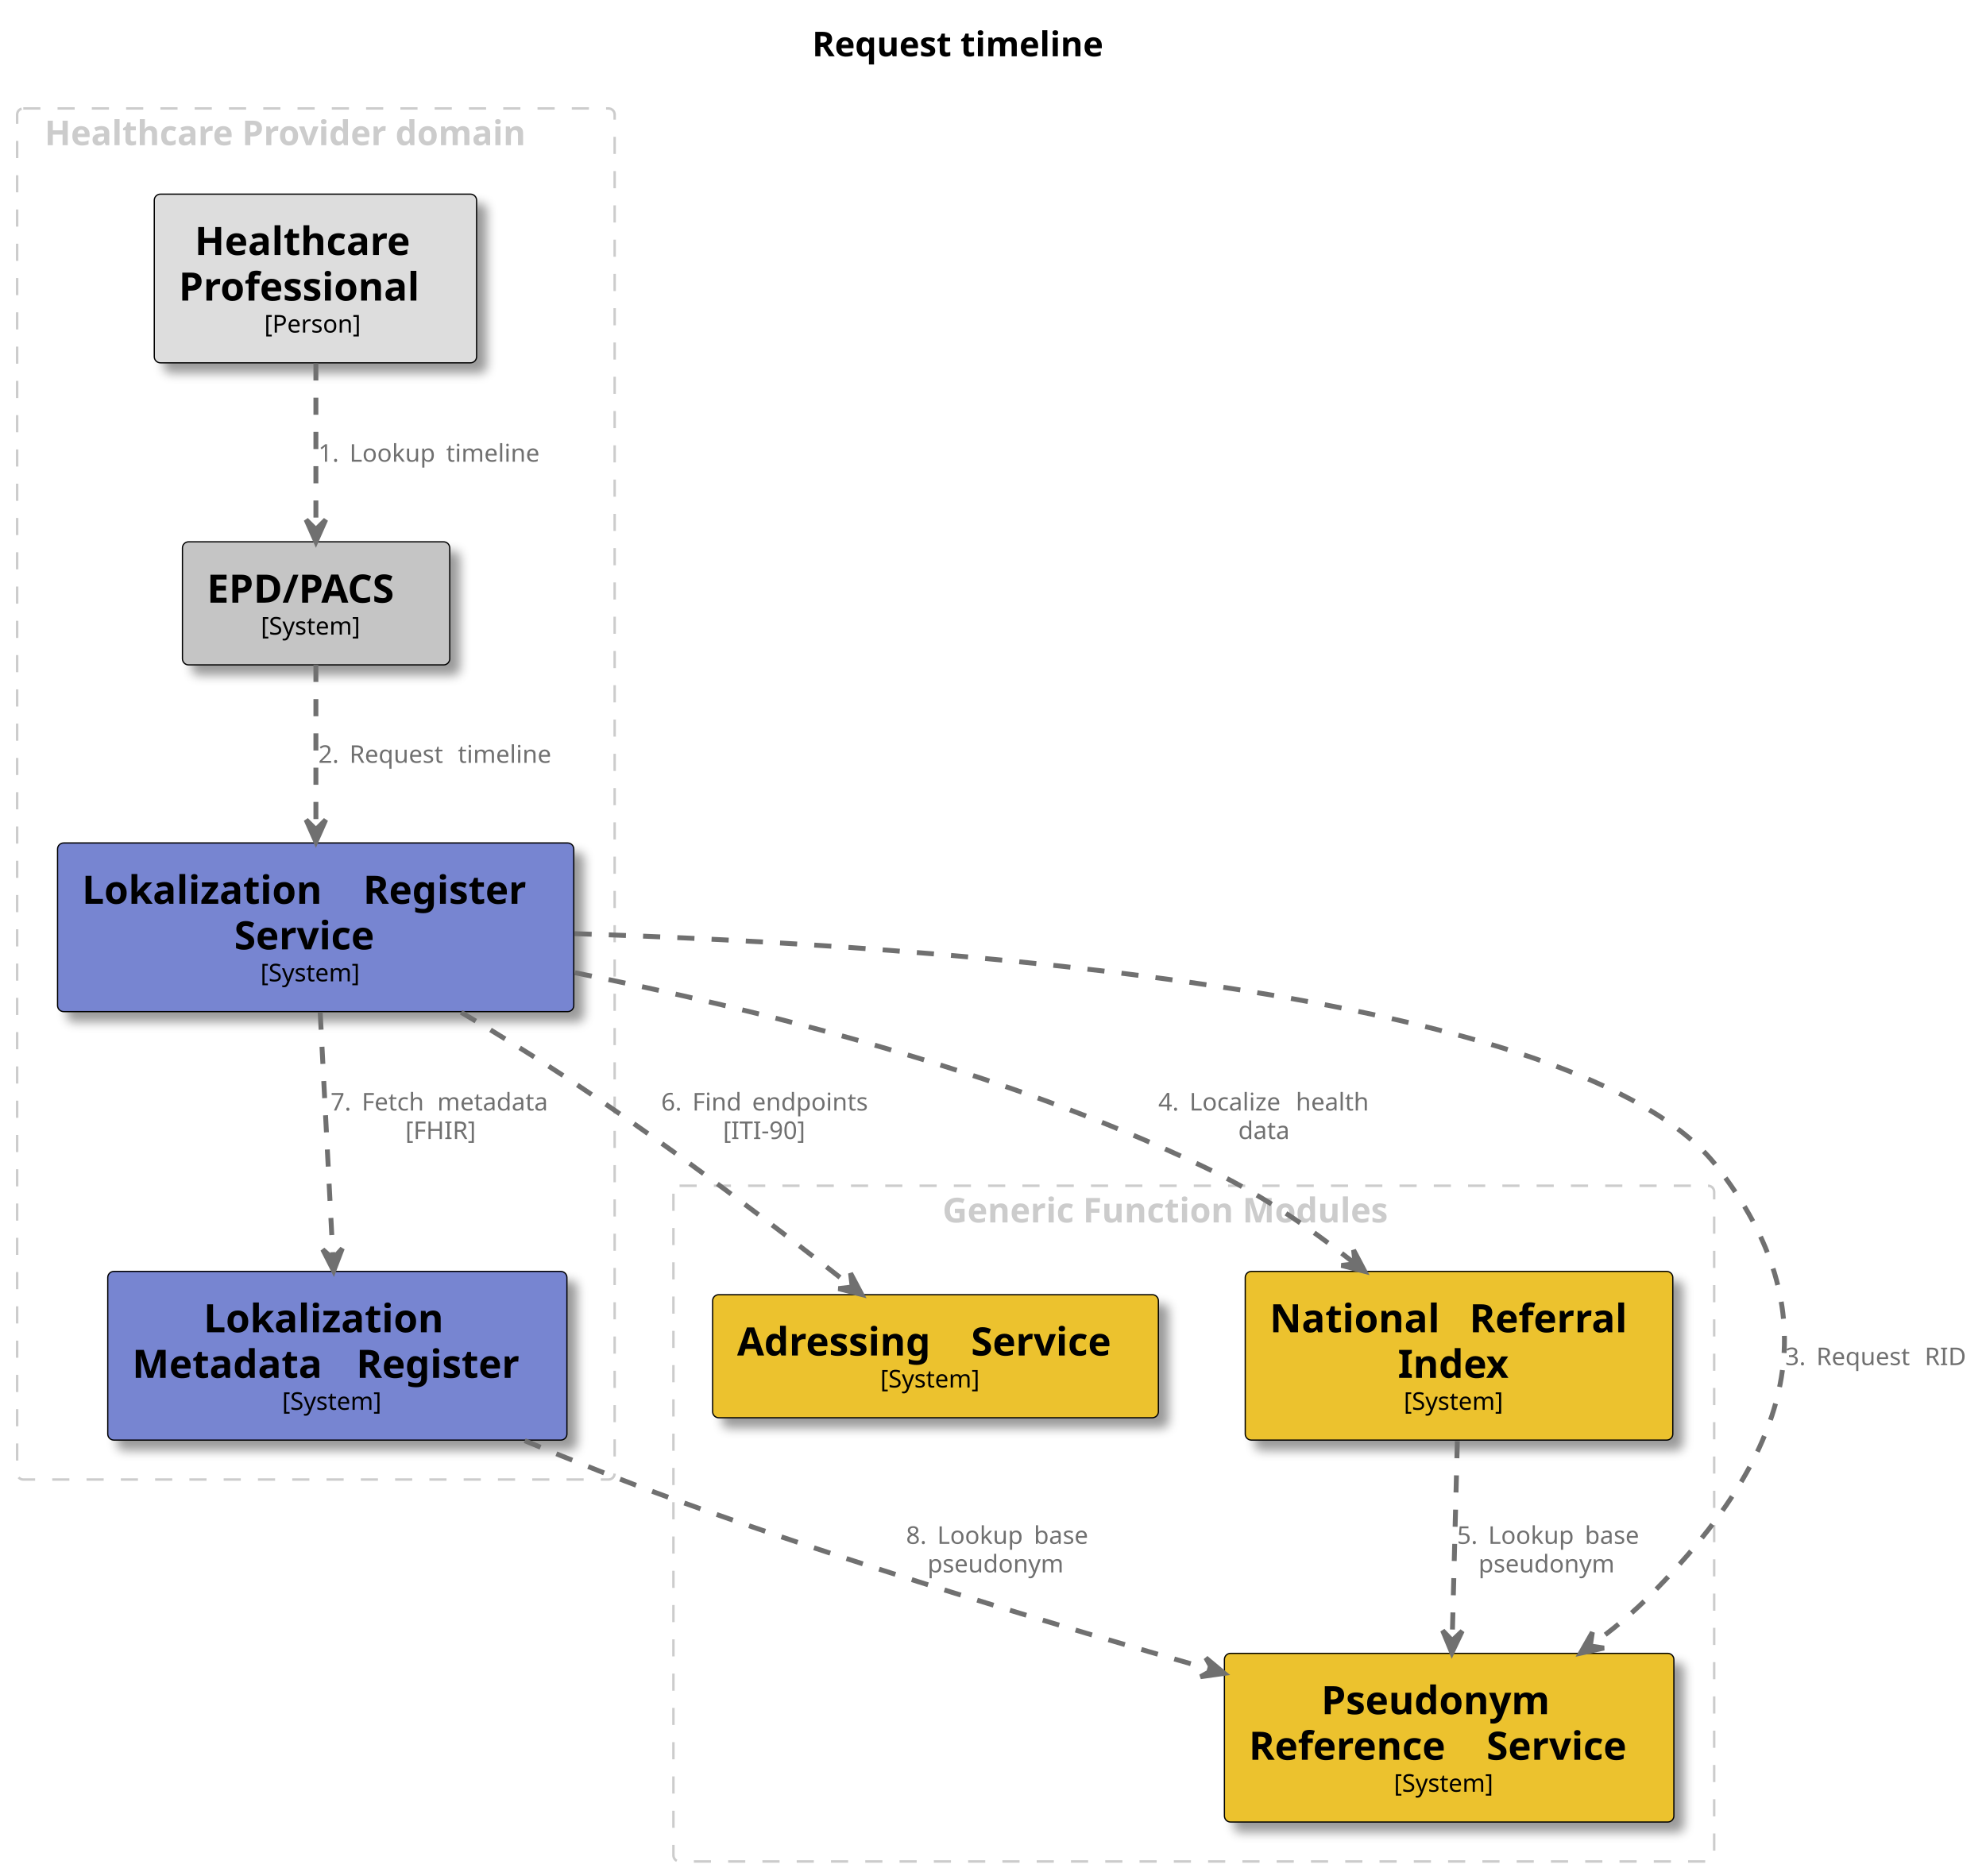
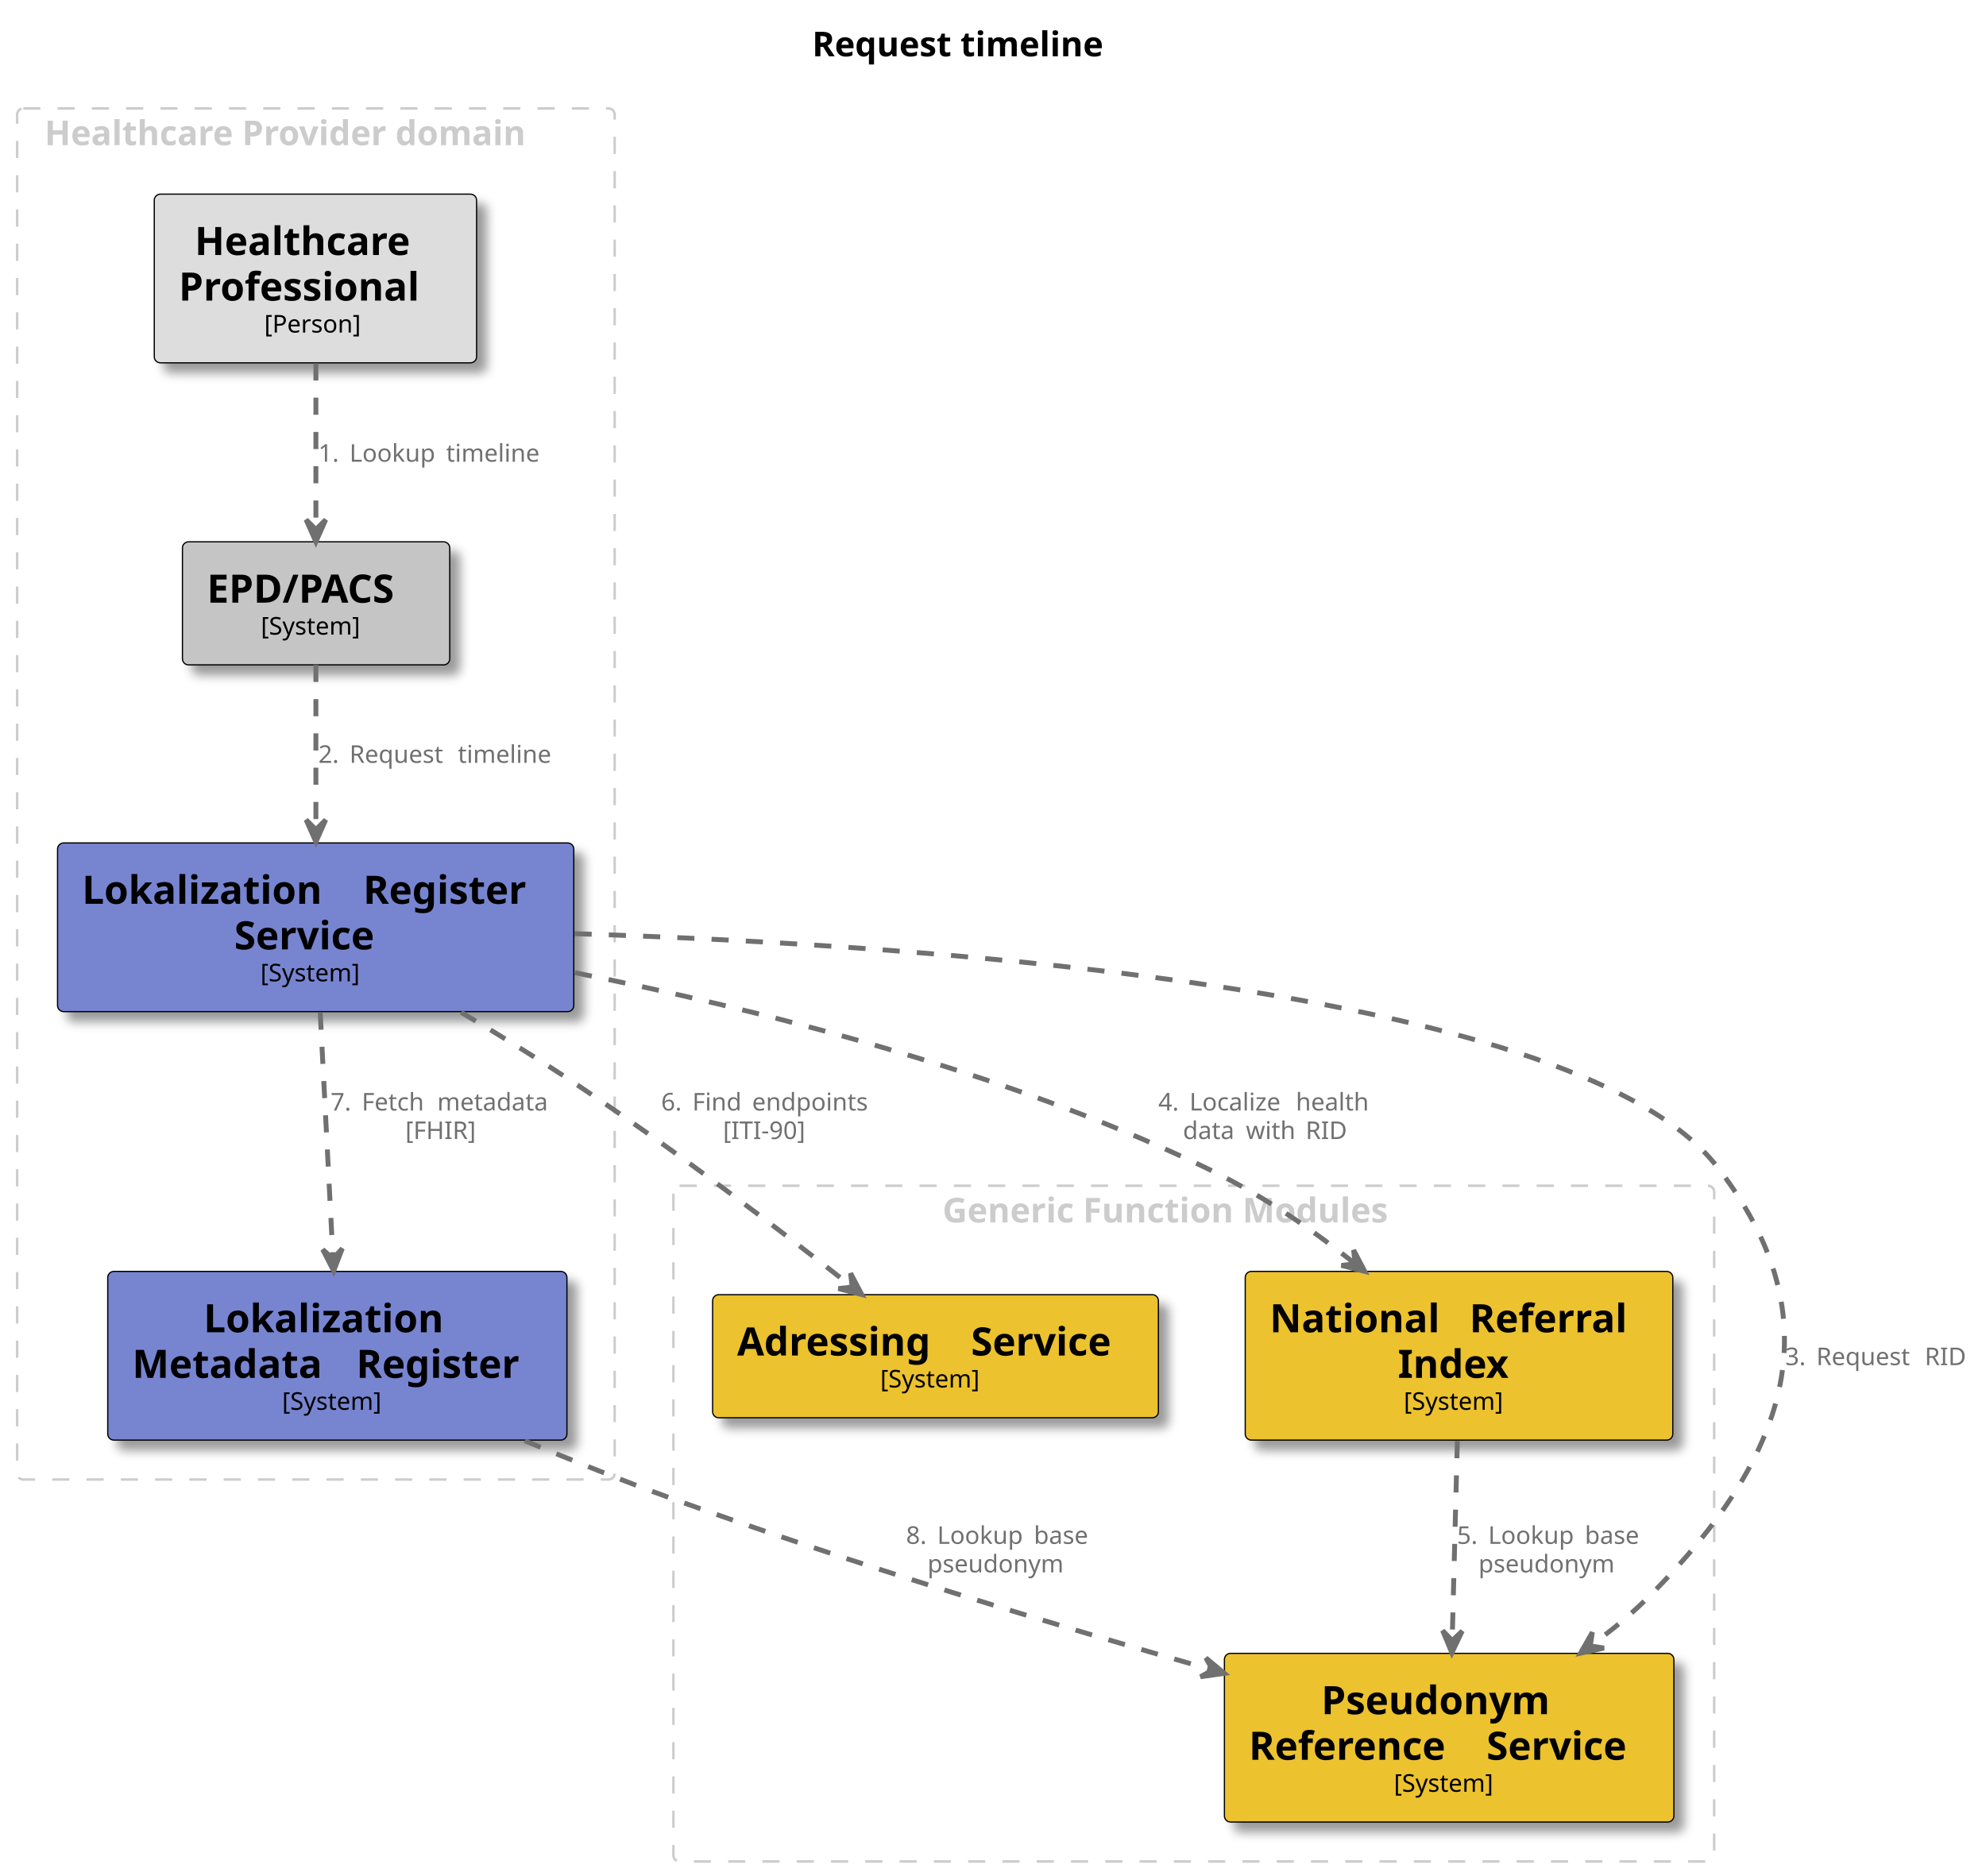
<svg xmlns="http://www.w3.org/2000/svg" contentStyleType="text/css" height="766px" preserveAspectRatio="none" style="width:811px;height:766px;background:#FFFFFF;" version="1.1" viewBox="0 0 811 766" width="811px" zoomAndPan="magnify">
  <defs>
-     <filter height="300%" id="fr0o2yz8w0js5" width="300%" x="-1" y="-1">
+     <filter height="300%" id="f1e3gwqifulnxm" width="300%" x="-1" y="-1">
      <feGaussianBlur result="blurOut" stdDeviation="2.0" />
      <feColorMatrix in="blurOut" result="blurOut2" type="matrix" values="0 0 0 0 0 0 0 0 0 0 0 0 0 0 0 0 0 0 .4 0" />
      <feOffset dx="4.0" dy="4.0" in="blurOut2" result="blurOut3" />
      <feBlend in="SourceGraphic" in2="blurOut3" mode="normal" />
    </filter>
  </defs>
  <g>
    <text fill="#000000" font-family="sans-serif" font-size="14" font-weight="bold" lengthAdjust="spacing" textLength="134.292" x="331.637" y="22.995">Request timeline</text>
    <g id="cluster_group1">
      <rect fill="none" height="276" rx="2.5" ry="2.5" style="stroke:#CCCCCC;stroke-width:1.0;stroke-dasharray:7.0,7.0;" width="425" x="275" y="484.297" />
      <text fill="#CCCCCC" font-family="sans-serif" font-size="14" font-weight="bold" lengthAdjust="spacing" textLength="205.235" x="384.882" y="499.292">Generic Function Modules</text>
    </g>
    <g id="cluster_group2">
      <rect fill="none" height="560" rx="2.5" ry="2.5" style="stroke:#CCCCCC;stroke-width:1.0;stroke-dasharray:7.0,7.0;" width="244" x="7" y="44.297" />
      <text fill="#CCCCCC" font-family="sans-serif" font-size="14" font-weight="bold" lengthAdjust="spacing" textLength="221.58" x="18.21" y="59.292">Healthcare Provider domain</text>
    </g>
    <g id="elem_PseudonymReferenceService">
-       <rect fill="#ECC22E" filter="url(#fr0o2yz8w0js5)" height="68.891" rx="2.5" ry="2.5" style="stroke:#000000;stroke-width:0.5;" width="183.539" x="500" y="675.297" />
+       <rect fill="#ECC22E" filter="url(#f1e3gwqifulnxm)" height="68.891" rx="2.5" ry="2.5" style="stroke:#000000;stroke-width:0.5;" width="183.539" x="500" y="675.297" />
      <text fill="#000000" font-family="sans-serif" font-size="16" font-weight="bold" lengthAdjust="spacing" textLength="104.43" x="539.555" y="700.148">Pseudonym</text>
      <text fill="#000000" font-family="sans-serif" font-size="16" font-weight="bold" lengthAdjust="spacing" textLength="91.453" x="510" y="718.773">Reference</text>
      <text fill="#000000" font-family="sans-serif" font-size="16" font-weight="bold" lengthAdjust="spacing" textLength="5.57" x="601.453" y="718.773"> </text>
      <text fill="#000000" font-family="sans-serif" font-size="16" font-weight="bold" lengthAdjust="spacing" textLength="66.516" x="607.023" y="718.773">Service</text>
      <text fill="#000000" font-family="sans-serif" font-size="10" lengthAdjust="spacing" textLength="45.093" x="569.223" y="731.829">[System]</text>
    </g>
    <g id="elem_AdressingService">
-       <rect fill="#ECC22E" filter="url(#fr0o2yz8w0js5)" height="50.266" rx="2.5" ry="2.5" style="stroke:#000000;stroke-width:0.5;" width="182.039" x="291" y="528.797" />
+       <rect fill="#ECC22E" filter="url(#f1e3gwqifulnxm)" height="50.266" rx="2.5" ry="2.5" style="stroke:#000000;stroke-width:0.5;" width="182.039" x="291" y="528.797" />
      <text fill="#000000" font-family="sans-serif" font-size="16" font-weight="bold" lengthAdjust="spacing" textLength="89.953" x="301" y="553.648">Adressing</text>
      <text fill="#000000" font-family="sans-serif" font-size="16" font-weight="bold" lengthAdjust="spacing" textLength="5.57" x="390.953" y="553.648"> </text>
      <text fill="#000000" font-family="sans-serif" font-size="16" font-weight="bold" lengthAdjust="spacing" textLength="66.516" x="396.523" y="553.648">Service</text>
      <text fill="#000000" font-family="sans-serif" font-size="10" lengthAdjust="spacing" textLength="45.093" x="359.473" y="566.704">[System]</text>
    </g>
    <g id="elem_NationalReferralIndex">
-       <rect fill="#ECC22E" filter="url(#fr0o2yz8w0js5)" height="68.891" rx="2.5" ry="2.5" style="stroke:#000000;stroke-width:0.5;" width="174.602" x="508.5" y="519.297" />
+       <rect fill="#ECC22E" filter="url(#f1e3gwqifulnxm)" height="68.891" rx="2.5" ry="2.5" style="stroke:#000000;stroke-width:0.5;" width="174.602" x="508.5" y="519.297" />
      <text fill="#000000" font-family="sans-serif" font-size="16" font-weight="bold" lengthAdjust="spacing" textLength="75.984" x="518.5" y="544.148">National</text>
      <text fill="#000000" font-family="sans-serif" font-size="16" font-weight="bold" lengthAdjust="spacing" textLength="5.57" x="594.484" y="544.148"> </text>
      <text fill="#000000" font-family="sans-serif" font-size="16" font-weight="bold" lengthAdjust="spacing" textLength="73.047" x="600.055" y="544.148">Referral</text>
      <text fill="#000000" font-family="sans-serif" font-size="16" font-weight="bold" lengthAdjust="spacing" textLength="49.969" x="570.816" y="562.773">Index</text>
      <text fill="#000000" font-family="sans-serif" font-size="10" lengthAdjust="spacing" textLength="45.093" x="573.254" y="575.829">[System]</text>
    </g>
    <g id="elem_LokalizationMetadataRegister">
-       <rect fill="#7785D1" filter="url(#fr0o2yz8w0js5)" height="68.891" rx="2.5" ry="2.5" style="stroke:#000000;stroke-width:0.5;" width="187.508" x="44" y="519.297" />
+       <rect fill="#7785D1" filter="url(#f1e3gwqifulnxm)" height="68.891" rx="2.5" ry="2.5" style="stroke:#000000;stroke-width:0.5;" width="187.508" x="44" y="519.297" />
      <text fill="#000000" font-family="sans-serif" font-size="16" font-weight="bold" lengthAdjust="spacing" textLength="109.219" x="83.144" y="544.148">Lokalization</text>
      <text fill="#000000" font-family="sans-serif" font-size="16" font-weight="bold" lengthAdjust="spacing" textLength="85.914" x="54" y="562.773">Metadata</text>
      <text fill="#000000" font-family="sans-serif" font-size="16" font-weight="bold" lengthAdjust="spacing" textLength="5.57" x="139.914" y="562.773"> </text>
      <text fill="#000000" font-family="sans-serif" font-size="16" font-weight="bold" lengthAdjust="spacing" textLength="76.023" x="145.484" y="562.773">Register</text>
      <text fill="#000000" font-family="sans-serif" font-size="10" lengthAdjust="spacing" textLength="45.093" x="115.207" y="575.829">[System]</text>
    </g>
    <g id="elem_LokalizationRegisterService">
-       <rect fill="#7785D1" filter="url(#fr0o2yz8w0js5)" height="68.891" rx="2.5" ry="2.5" style="stroke:#000000;stroke-width:0.5;" width="210.812" x="23.5" y="344.297" />
+       <rect fill="#7785D1" filter="url(#f1e3gwqifulnxm)" height="68.891" rx="2.5" ry="2.5" style="stroke:#000000;stroke-width:0.5;" width="210.812" x="23.5" y="344.297" />
      <text fill="#000000" font-family="sans-serif" font-size="16" font-weight="bold" lengthAdjust="spacing" textLength="109.219" x="33.5" y="369.148">Lokalization</text>
      <text fill="#000000" font-family="sans-serif" font-size="16" font-weight="bold" lengthAdjust="spacing" textLength="5.57" x="142.719" y="369.148"> </text>
      <text fill="#000000" font-family="sans-serif" font-size="16" font-weight="bold" lengthAdjust="spacing" textLength="76.023" x="148.289" y="369.148">Register</text>
      <text fill="#000000" font-family="sans-serif" font-size="16" font-weight="bold" lengthAdjust="spacing" textLength="66.516" x="95.648" y="387.773">Service</text>
      <text fill="#000000" font-family="sans-serif" font-size="10" lengthAdjust="spacing" textLength="45.093" x="106.36" y="400.829">[System]</text>
    </g>
    <g id="elem_HealthcareProfessional">
-       <rect fill="#DDDDDD" filter="url(#fr0o2yz8w0js5)" height="68.891" rx="2.5" ry="2.5" style="stroke:#000000;stroke-width:0.5;" width="131.617" x="63" y="79.297" />
+       <rect fill="#DDDDDD" filter="url(#f1e3gwqifulnxm)" height="68.891" rx="2.5" ry="2.5" style="stroke:#000000;stroke-width:0.5;" width="131.617" x="63" y="79.297" />
      <text fill="#000000" font-family="sans-serif" font-size="16" font-weight="bold" lengthAdjust="spacing" textLength="98.586" x="79.516" y="104.148">Healthcare</text>
      <text fill="#000000" font-family="sans-serif" font-size="16" font-weight="bold" lengthAdjust="spacing" textLength="111.617" x="73" y="122.773">Professional</text>
      <text fill="#000000" font-family="sans-serif" font-size="10" lengthAdjust="spacing" textLength="41.763" x="107.927" y="135.829">[Person]</text>
    </g>
    <g id="elem_EPDPACS">
-       <rect fill="#C5C5C5" filter="url(#fr0o2yz8w0js5)" height="50.266" rx="2.5" ry="2.5" style="stroke:#000000;stroke-width:0.5;" width="109.156" x="74.5" y="221.297" />
+       <rect fill="#C5C5C5" filter="url(#f1e3gwqifulnxm)" height="50.266" rx="2.5" ry="2.5" style="stroke:#000000;stroke-width:0.5;" width="109.156" x="74.5" y="221.297" />
      <text fill="#000000" font-family="sans-serif" font-size="16" font-weight="bold" lengthAdjust="spacing" textLength="89.156" x="84.5" y="246.148">EPD/PACS</text>
      <text fill="#000000" font-family="sans-serif" font-size="10" lengthAdjust="spacing" textLength="45.093" x="106.532" y="259.204">[System]</text>
    </g>
    <g id="link_HealthcareProfessional_EPDPACS">
      <path d="M129,148.407 C129,171.207 129,194.827 129,215.277 " fill="none" id="HealthcareProfessional-to-EPDPACS" style="stroke:#707070;stroke-width:2.0;stroke-dasharray:7.0,7.0;" />
      <polygon fill="#707070" points="129,221.277,133,212.277,129,216.277,125,212.277,129,221.277" style="stroke:#707070;stroke-width:2.0;" />
      <text fill="#707070" font-family="sans-serif" font-size="10" lengthAdjust="spacing" textLength="9.541" x="130" y="188.579">1.</text>
      <text fill="#707070" font-family="sans-serif" font-size="10" lengthAdjust="spacing" textLength="3.179" x="139.541" y="188.579"> </text>
      <text fill="#707070" font-family="sans-serif" font-size="10" lengthAdjust="spacing" textLength="36.284" x="142.72" y="188.579">Lookup</text>
      <text fill="#707070" font-family="sans-serif" font-size="10" lengthAdjust="spacing" textLength="3.179" x="179.004" y="188.579"> </text>
      <text fill="#707070" font-family="sans-serif" font-size="10" lengthAdjust="spacing" textLength="40.64" x="182.183" y="188.579">timeline</text>
    </g>
    <g id="link_EPDPACS_LokalizationRegisterService">
      <path d="M129,271.537 C129,291.877 129,315.167 129,337.847 " fill="none" id="EPDPACS-to-LokalizationRegisterService" style="stroke:#707070;stroke-width:2.0;stroke-dasharray:7.0,7.0;" />
      <polygon fill="#707070" points="129,343.847,133,334.847,129,338.847,125,334.847,129,343.847" style="stroke:#707070;stroke-width:2.0;" />
      <text fill="#707070" font-family="sans-serif" font-size="10" lengthAdjust="spacing" textLength="9.541" x="130" y="311.579">2.</text>
      <text fill="#707070" font-family="sans-serif" font-size="10" lengthAdjust="spacing" textLength="3.179" x="139.541" y="311.579"> </text>
      <text fill="#707070" font-family="sans-serif" font-size="10" lengthAdjust="spacing" textLength="41.069" x="142.72" y="311.579">Request</text>
      <text fill="#707070" font-family="sans-serif" font-size="10" lengthAdjust="spacing" textLength="3.179" x="183.789" y="311.579"> </text>
      <text fill="#707070" font-family="sans-serif" font-size="10" lengthAdjust="spacing" textLength="40.64" x="186.968" y="311.579">timeline</text>
    </g>
    <g id="link_LokalizationRegisterService_PseudonymReferenceService">
      <path d="M234.62,381.347 C384.01,386.097 645.1,404.707 701,476.297 C747.58,535.957 731.94,590.237 680,645.297 C669.79,656.127 662.332,662.76 650.212,671.68 " fill="none" id="LokalizationRegisterService-to-PseudonymReferenceService" style="stroke:#707070;stroke-width:2.0;stroke-dasharray:7.0,7.0;" />
      <polygon fill="#707070" points="645.38,675.237,655,673.124,649.407,672.273,650.258,666.681,645.38,675.237" style="stroke:#707070;stroke-width:2.0;" />
      <text fill="#707070" font-family="sans-serif" font-size="10" lengthAdjust="spacing" textLength="9.541" x="729" y="557.579">3.</text>
      <text fill="#707070" font-family="sans-serif" font-size="10" lengthAdjust="spacing" textLength="3.179" x="738.541" y="557.579"> </text>
      <text fill="#707070" font-family="sans-serif" font-size="10" lengthAdjust="spacing" textLength="41.069" x="741.72" y="557.579">Request</text>
      <text fill="#707070" font-family="sans-serif" font-size="10" lengthAdjust="spacing" textLength="3.179" x="782.789" y="557.579"> </text>
      <text fill="#707070" font-family="sans-serif" font-size="10" lengthAdjust="spacing" textLength="17.598" x="785.968" y="557.579">RID</text>
    </g>
    <g id="link_LokalizationRegisterService_NationalReferralIndex">
      <path d="M234.79,397.297 C308.97,412.087 409.11,437.237 491,476.297 C514.61,487.557 533.682,500.608 552.622,515.568 " fill="none" id="LokalizationRegisterService-to-NationalReferralIndex" style="stroke:#707070;stroke-width:2.0;stroke-dasharray:7.0,7.0;" />
      <polygon fill="#707070" points="557.33,519.287,552.747,510.569,553.406,516.188,547.788,516.847,557.33,519.287" style="stroke:#707070;stroke-width:2.0;" />
      <text fill="#707070" font-family="sans-serif" font-size="10" lengthAdjust="spacing" textLength="9.541" x="473" y="453.579">4.</text>
      <text fill="#707070" font-family="sans-serif" font-size="10" lengthAdjust="spacing" textLength="3.179" x="482.541" y="453.579"> </text>
      <text fill="#707070" font-family="sans-serif" font-size="10" lengthAdjust="spacing" textLength="40.273" x="485.72" y="453.579">Localize</text>
      <text fill="#707070" font-family="sans-serif" font-size="10" lengthAdjust="spacing" textLength="3.179" x="525.993" y="453.579"> </text>
      <text fill="#707070" font-family="sans-serif" font-size="10" lengthAdjust="spacing" textLength="31.655" x="529.172" y="453.579">health</text>
-       <text fill="#707070" font-family="sans-serif" font-size="10" lengthAdjust="spacing" textLength="22.524" x="505.651" y="465.22">data</text>
+       <text fill="#707070" font-family="sans-serif" font-size="10" lengthAdjust="spacing" textLength="22.524" x="483.066" y="465.22">data</text>
+       <text fill="#707070" font-family="sans-serif" font-size="10" lengthAdjust="spacing" textLength="3.179" x="505.59" y="465.22"> </text>
+       <text fill="#707070" font-family="sans-serif" font-size="10" lengthAdjust="spacing" textLength="21.216" x="508.769" y="465.22">with</text>
+       <text fill="#707070" font-family="sans-serif" font-size="10" lengthAdjust="spacing" textLength="3.179" x="529.985" y="465.22"> </text>
+       <text fill="#707070" font-family="sans-serif" font-size="10" lengthAdjust="spacing" textLength="17.598" x="533.164" y="465.22">RID</text>
    </g>
    <g id="link_NationalReferralIndex_PseudonymReferenceService">
      <path d="M595.12,588.597 C594.46,614.267 593.694,643.429 593.034,669.079 " fill="none" id="NationalReferralIndex-to-PseudonymReferenceService" style="stroke:#707070;stroke-width:2.0;stroke-dasharray:7.0,7.0;" />
      <polygon fill="#707070" points="592.88,675.077,597.11,666.183,593.009,670.078,589.113,665.977,592.88,675.077" style="stroke:#707070;stroke-width:2.0;" />
      <text fill="#707070" font-family="sans-serif" font-size="10" lengthAdjust="spacing" textLength="9.541" x="595" y="630.579">5.</text>
      <text fill="#707070" font-family="sans-serif" font-size="10" lengthAdjust="spacing" textLength="3.179" x="604.541" y="630.579"> </text>
      <text fill="#707070" font-family="sans-serif" font-size="10" lengthAdjust="spacing" textLength="36.284" x="607.72" y="630.579">Lookup</text>
      <text fill="#707070" font-family="sans-serif" font-size="10" lengthAdjust="spacing" textLength="3.179" x="644.004" y="630.579"> </text>
      <text fill="#707070" font-family="sans-serif" font-size="10" lengthAdjust="spacing" textLength="23.838" x="647.183" y="630.579">base</text>
      <text fill="#707070" font-family="sans-serif" font-size="10" lengthAdjust="spacing" textLength="58.511" x="603.755" y="642.22">pseudonym</text>
    </g>
    <g id="link_LokalizationRegisterService_AdressingService">
      <path d="M188.3,413.447 C204.01,422.777 220.83,433.147 236,443.297 C277.35,470.957 318.176,502.165 347.216,525.035 " fill="none" id="LokalizationRegisterService-to-AdressingService" style="stroke:#707070;stroke-width:2.0;stroke-dasharray:7.0,7.0;" />
      <polygon fill="#707070" points="351.93,528.747,347.334,520.036,348.002,525.653,342.385,526.321,351.93,528.747" style="stroke:#707070;stroke-width:2.0;" />
      <text fill="#707070" font-family="sans-serif" font-size="10" lengthAdjust="spacing" textLength="9.541" x="270" y="453.579">6.</text>
      <text fill="#707070" font-family="sans-serif" font-size="10" lengthAdjust="spacing" textLength="3.179" x="279.541" y="453.579"> </text>
      <text fill="#707070" font-family="sans-serif" font-size="10" lengthAdjust="spacing" textLength="21.216" x="282.72" y="453.579">Find</text>
      <text fill="#707070" font-family="sans-serif" font-size="10" lengthAdjust="spacing" textLength="3.179" x="303.935" y="453.579"> </text>
      <text fill="#707070" font-family="sans-serif" font-size="10" lengthAdjust="spacing" textLength="49.551" x="307.114" y="453.579">endpoints</text>
      <text fill="#707070" font-family="sans-serif" font-size="10" lengthAdjust="spacing" textLength="36.143" x="295.261" y="465.22">[ITI-90]</text>
    </g>
    <g id="link_LokalizationRegisterService_LokalizationMetadataRegister">
      <path d="M130.76,413.567 C132.34,444.047 134.347,482.665 135.937,513.125 " fill="none" id="LokalizationRegisterService-to-LokalizationMetadataRegister" style="stroke:#707070;stroke-width:2.0;stroke-dasharray:7.0,7.0;" />
      <polygon fill="#707070" points="136.25,519.117,139.775,509.921,135.989,514.124,131.786,510.338,136.25,519.117" style="stroke:#707070;stroke-width:2.0;" />
      <text fill="#707070" font-family="sans-serif" font-size="10" lengthAdjust="spacing" textLength="9.541" x="135" y="453.579">7.</text>
      <text fill="#707070" font-family="sans-serif" font-size="10" lengthAdjust="spacing" textLength="3.179" x="144.541" y="453.579"> </text>
      <text fill="#707070" font-family="sans-serif" font-size="10" lengthAdjust="spacing" textLength="27.661" x="147.72" y="453.579">Fetch</text>
      <text fill="#707070" font-family="sans-serif" font-size="10" lengthAdjust="spacing" textLength="3.179" x="175.381" y="453.579"> </text>
      <text fill="#707070" font-family="sans-serif" font-size="10" lengthAdjust="spacing" textLength="48.467" x="178.56" y="453.579">metadata</text>
      <text fill="#707070" font-family="sans-serif" font-size="10" lengthAdjust="spacing" textLength="30.972" x="165.527" y="465.22">[FHIR]</text>
    </g>
    <g id="link_LokalizationMetadataRegister_PseudonymReferenceService">
      <path d="M214.26,588.427 C233.9,596.637 255.11,605.117 275,612.297 C349.81,639.307 430.5,663.64 494.21,681.821 " fill="none" id="LokalizationMetadataRegister-to-PseudonymReferenceService" style="stroke:#707070;stroke-width:2.0;stroke-dasharray:7.0,7.0;" />
      <polygon fill="#707070" points="499.98,683.467,492.423,677.151,495.172,682.095,490.228,684.844,499.98,683.467" style="stroke:#707070;stroke-width:2.0;" />
      <text fill="#707070" font-family="sans-serif" font-size="10" lengthAdjust="spacing" textLength="9.541" x="370" y="630.579">8.</text>
      <text fill="#707070" font-family="sans-serif" font-size="10" lengthAdjust="spacing" textLength="3.179" x="379.541" y="630.579"> </text>
      <text fill="#707070" font-family="sans-serif" font-size="10" lengthAdjust="spacing" textLength="36.284" x="382.72" y="630.579">Lookup</text>
      <text fill="#707070" font-family="sans-serif" font-size="10" lengthAdjust="spacing" textLength="3.179" x="419.004" y="630.579"> </text>
      <text fill="#707070" font-family="sans-serif" font-size="10" lengthAdjust="spacing" textLength="23.838" x="422.183" y="630.579">base</text>
      <text fill="#707070" font-family="sans-serif" font-size="10" lengthAdjust="spacing" textLength="58.511" x="378.755" y="642.22">pseudonym</text>
    </g>
  </g>
</svg>
